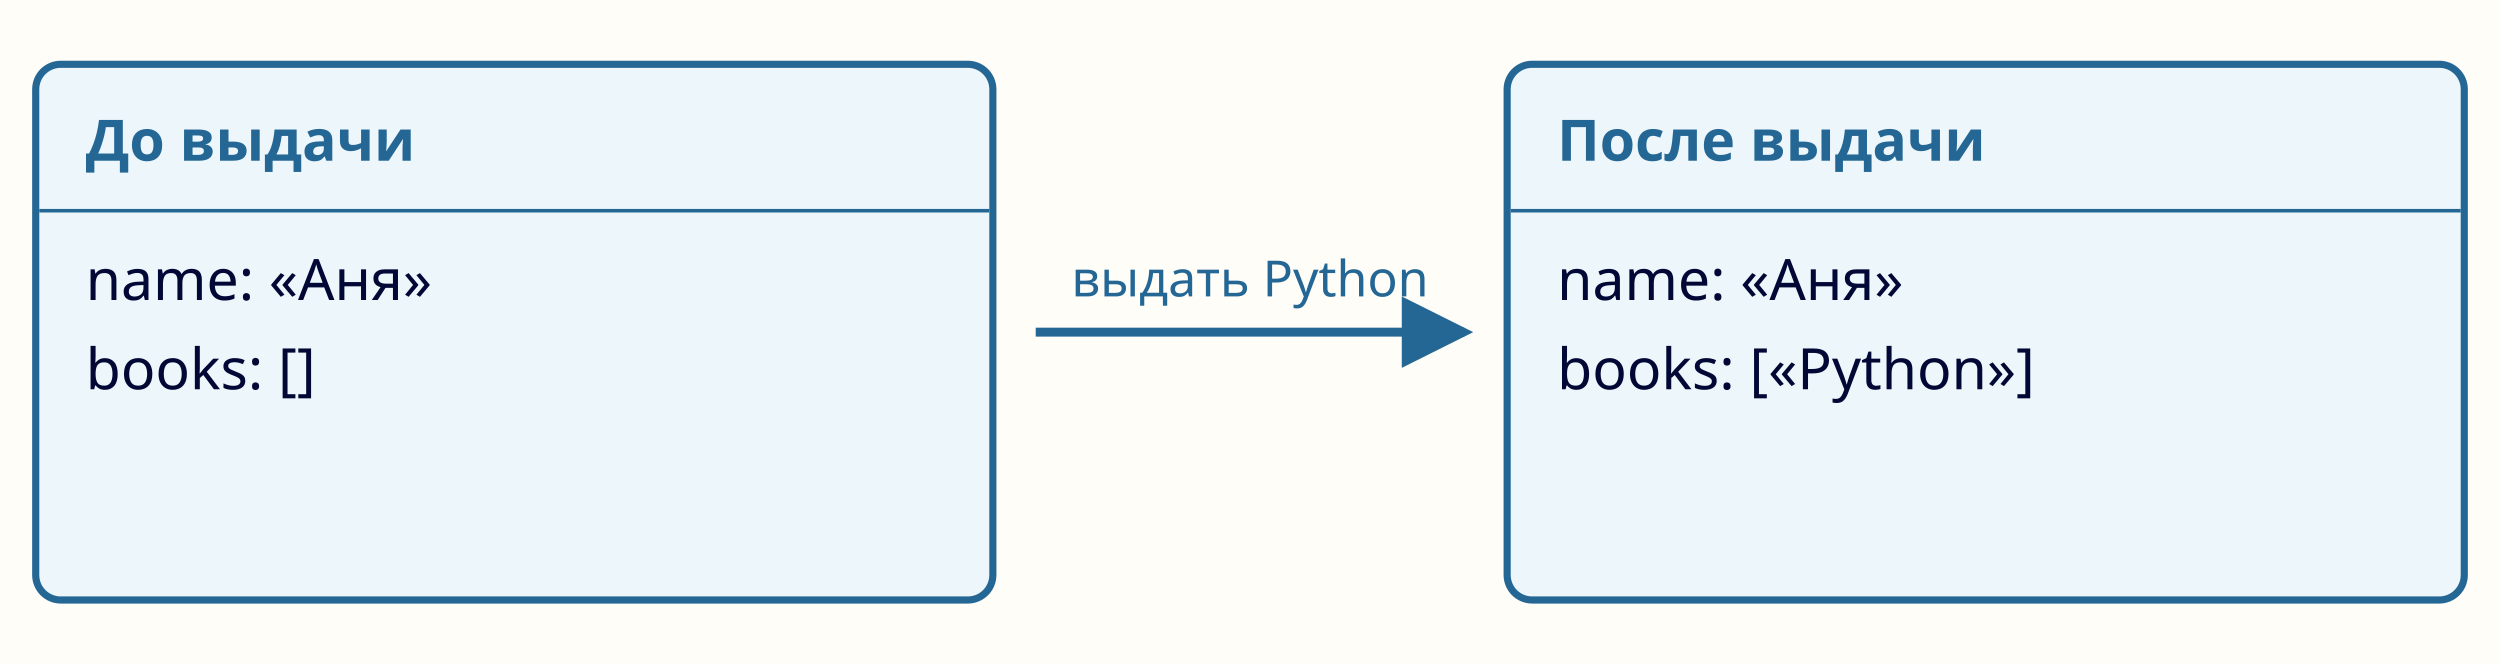
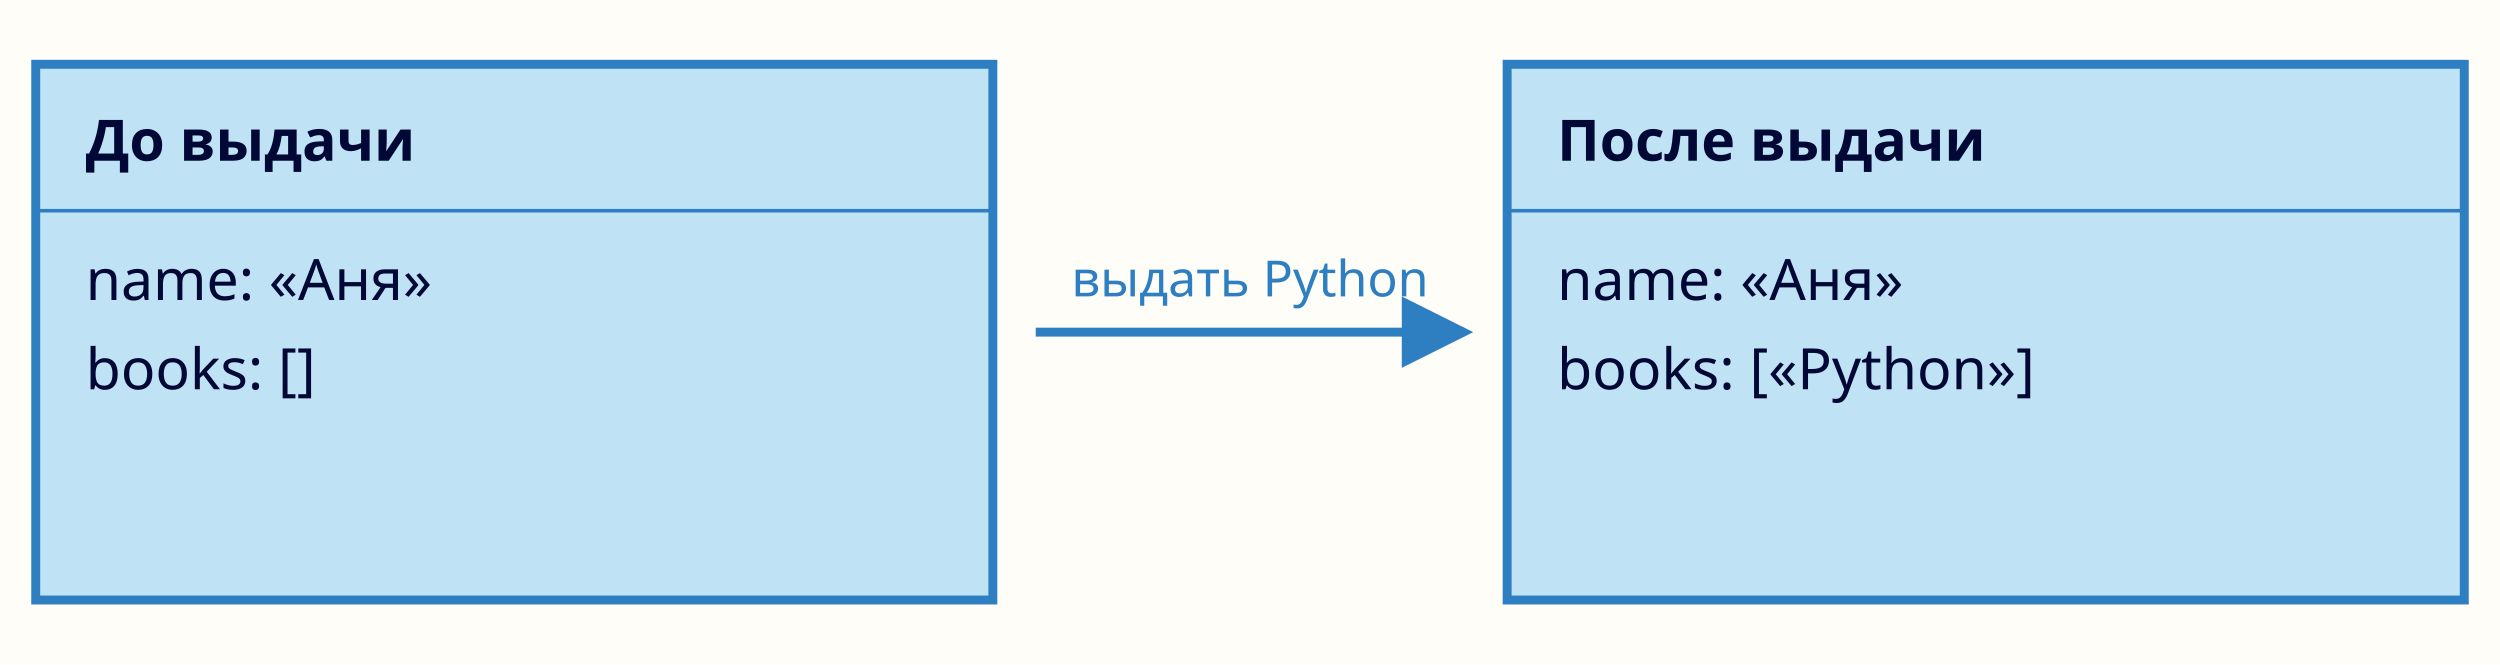
<svg xmlns="http://www.w3.org/2000/svg" width="700" height="186" viewBox="0 0 700 186" role="img" aria-labelledby="title desc">
  <defs>
    <marker id="arrow" markerWidth="8" markerHeight="8" refX="7" refY="4" orient="auto">
-       <path d="M0 0 L8 4 L0 8Z" fill="#246795" />
+       <path d="M0 0 L8 4 L0 8Z" fill="#2D7FC1" />
    </marker>
  </defs>
  <rect width="700" height="186" fill="#fffdf8" />
  <g font-family="system-ui, sans-serif" font-size="16" fill="#020835">
-     <rect x="10" y="18" width="268" height="150" rx="7" fill="#edf6fb" stroke="#246795" stroke-width="2" />
-     <path d="M11 59 H277" stroke="#246795" />
-     <text x="24" y="45" font-weight="700" fill="#246795">До выдачи</text>
+     <rect x="10" y="18" width="268" height="150" rx="0" fill="#BFE2F5" stroke="#2D7FC1" stroke-width="2.5" />
+     <path d="M11 59 H277" stroke="#2D7FC1" />
+     <text x="24" y="45" font-weight="700" fill="#020835">До выдачи</text>
    <text x="24" y="84">name: «Аня»</text>
    <text x="24" y="109">books: []</text>
-     <path d="M290 93 L410 93" fill="none" stroke="#246795" stroke-width="2.5" marker-end="url(#arrow)" />
-     <text x="350.0" y="83.0" text-anchor="middle" font-size="14" fill="#246795">выдать Python</text>
-     <rect x="422" y="18" width="268" height="150" rx="7" fill="#edf6fb" stroke="#246795" stroke-width="2" />
-     <path d="M423 59 H689" stroke="#246795" />
-     <text x="436" y="45" font-weight="700" fill="#246795">После выдачи</text>
+     <path d="M290 93 L410 93" fill="none" stroke="#2D7FC1" stroke-width="2.5" marker-end="url(#arrow)" />
+     <text x="350.0" y="83.0" text-anchor="middle" font-size="14" fill="#2D7FC1">выдать Python</text>
+     <rect x="422" y="18" width="268" height="150" rx="0" fill="#BFE2F5" stroke="#2D7FC1" stroke-width="2.5" />
+     <path d="M423 59 H689" stroke="#2D7FC1" />
+     <text x="436" y="45" font-weight="700" fill="#020835">После выдачи</text>
    <text x="436" y="84">name: «Аня»</text>
    <text x="436" y="109">books: [«Python»]</text>
  </g>
</svg>
